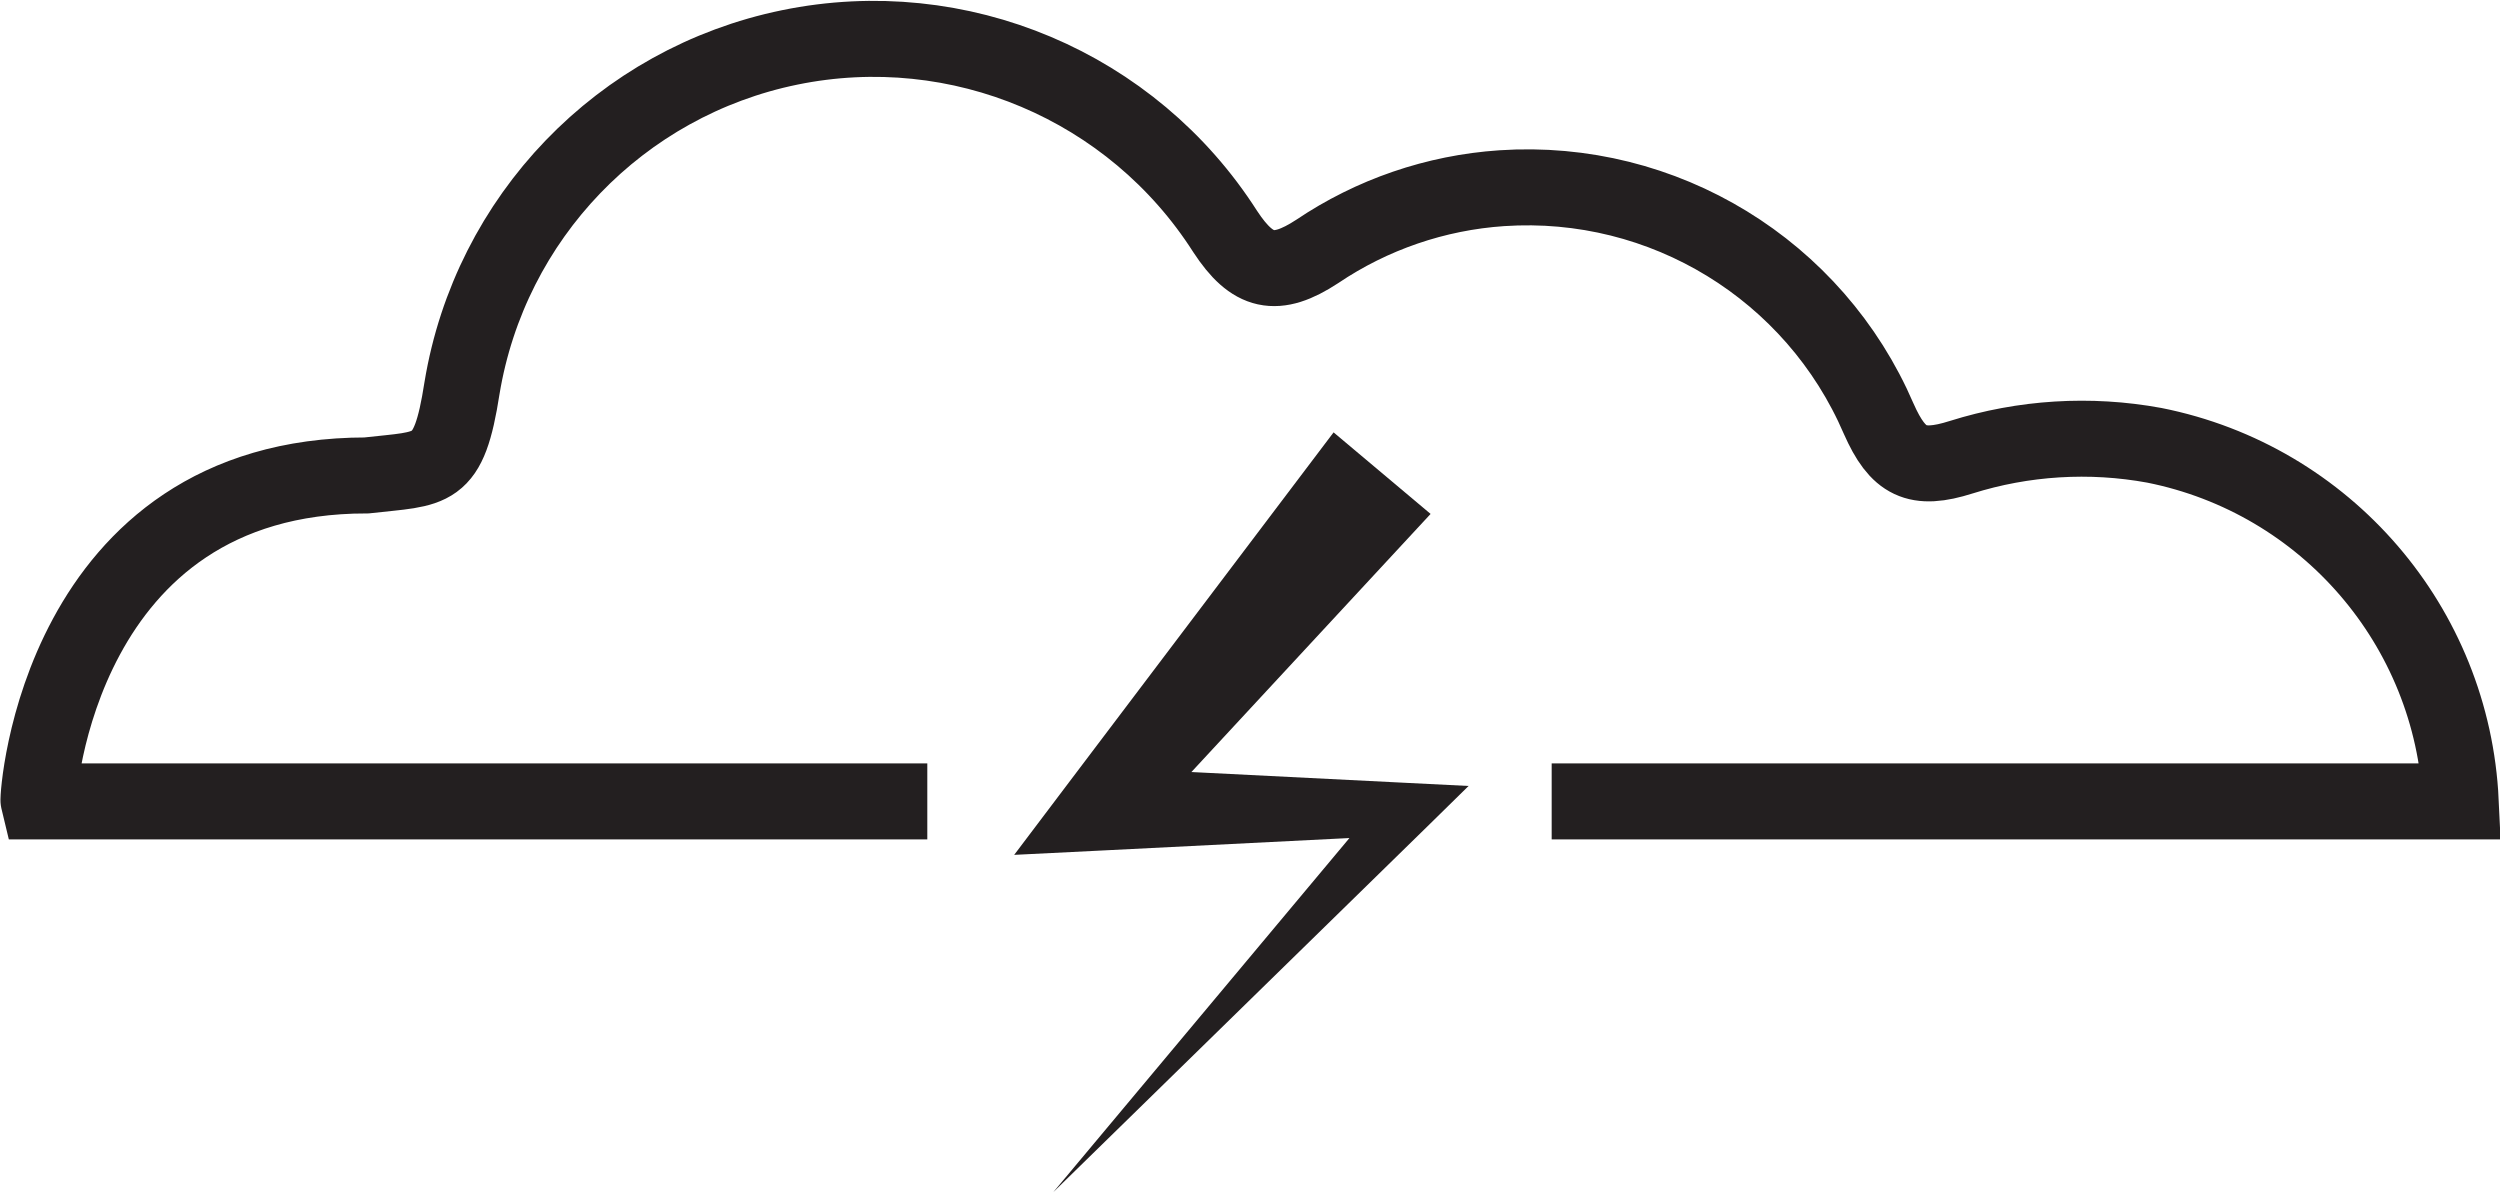
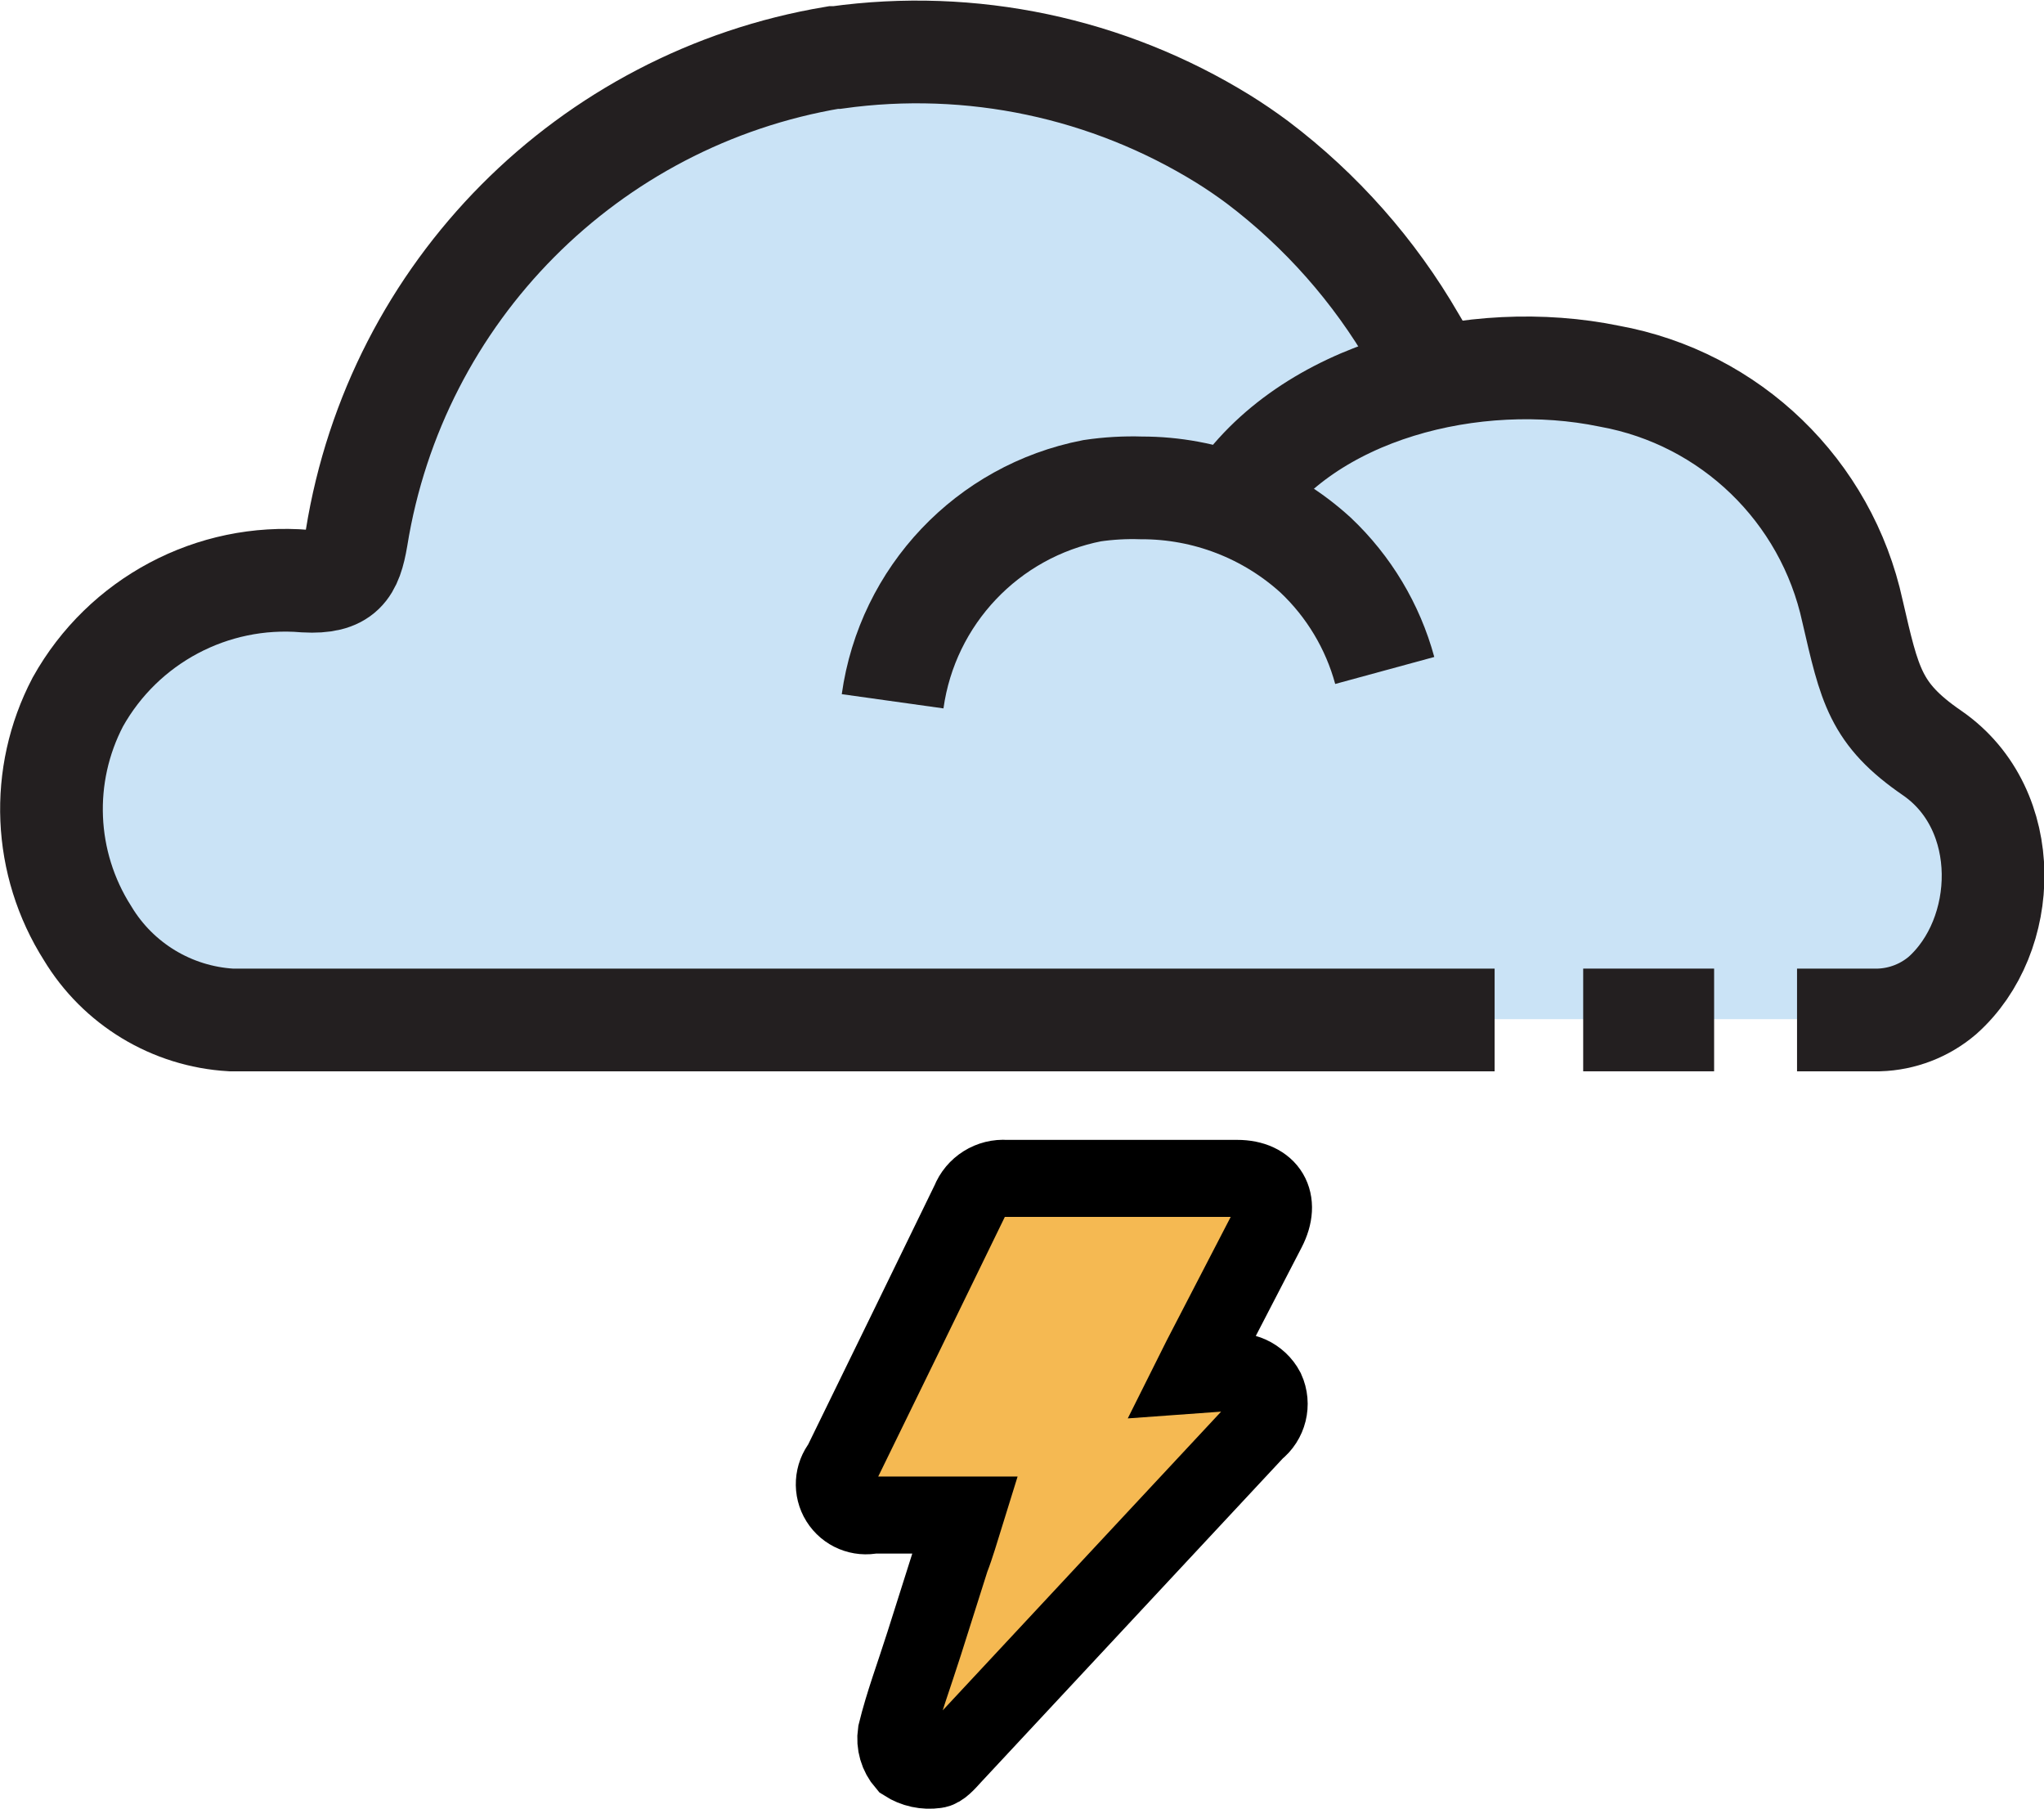
- <svg xmlns="http://www.w3.org/2000/svg" viewBox="0 0 98.7 47.07">
-   <g data-name="Layer 2">
-     <g data-name="Layer 1">
-       <path d="M61.26 31.64h35.89a15.06 15.06 0 0 0-12.1-14.06 15.87 15.87 0 0 0-7.62.47c-1.76.56-2.5.2-3.26-1.52a15.1 15.1 0 0 0-14.88-9.1A14.82 14.82 0 0 0 52 9.93c-1.62 1.06-2.55.86-3.63-.79a16.47 16.47 0 0 0-30.13 6.18c-.53 3.41-1.13 3.15-3.77 3.45-12.16 0-13 12.67-12.95 12.87h35.09" style="fill:none;stroke:#231f20;stroke-miterlimit:10;stroke-width:3px" />
-       <path style="fill:#231f20" d="m56.48 20.29-11.77 12.7-1.25-2.69 12.12.61 2.4.12-1.64 1.61-14.76 14.43 13.24-15.83.76 1.73-12.12.61-3.42.17 2.16-2.86 10.45-13.82 3.83 3.22z" />
+ <svg xmlns="http://www.w3.org/2000/svg" viewBox="0 0 79.62 70.44">
+   <defs>
+     <style>.cls-1{fill:#f5b952;}.cls-2{fill:#cae3f6;}.cls-3,.cls-4{fill:none;stroke-miterlimit:10;}.cls-3{stroke:#000;stroke-width:3px;}.cls-4{stroke:#231f20;stroke-width:4px;}</style>
+   </defs>
+   <g id="Layer_2" data-name="Layer 2">
+     <g id="Layer_1-2" data-name="Layer 1">
+       <path class="cls-1" d="M37.1,68.4C39,66.36,44.93,60,44.93,60h0l4-4.29a1.31,1.31,0,0,0,.39-1.58,1.34,1.34,0,0,0-1.49-.68l-1.38.1.33-.66,2.59-5c.58-1.12.06-2-1.18-2-3,0-6,0-9,0a1.41,1.41,0,0,0-1.42.89c-1.66,3.42-3.33,6.83-5,10.25A1.23,1.23,0,0,0,34,59h3.6c-.19.61-.35,1.18-.56,1.72L36,64c-.39,1.23-.81,2.34-1.09,3.49a1.46,1.46,0,0,0,.34,1.17,1.76,1.76,0,0,0,1.2.26C36.65,68.91,36.9,68.62,37.1,68.4Z" />
+       <path class="cls-2" d="M57.8,39.69H9.08a6.88,6.88,0,0,1-5.53-3.4A9,9,0,0,1,11.94,22.5c1.46.08,1.77-.47,2-1.7A22.53,22.53,0,0,1,32.31,2h.11A22.13,22.13,0,0,1,47.34,5.23c.44.27.87.57,1.31.89a23.3,23.3,0,0,1,6,7l.71,1.21" />
+       <path class="cls-2" d="M34.58,27.22A9.74,9.74,0,0,1,42.27,19a10.64,10.64,0,0,1,1.9-.14,9.81,9.81,0,0,1,6.72,2.64A9.54,9.54,0,0,1,53.56,26" />
+       <path class="cls-2" d="M47.74,19.45c2.82-4.41,9.3-6,14.48-4.95a11.82,11.82,0,0,1,9.38,9.19c.66,2.9.87,4,3.08,5.56,3.14,2.21,2.92,7.15.38,9.49a4,4,0,0,1-2.44.95H55.77" />
+       <line class="cls-2" x1="61.21" y1="39.69" x2="66.26" y2="39.69" />
+       <path class="cls-3" d="M37.1,68.4C39,66.36,44.93,60,44.93,60h0l4-4.29a1.31,1.31,0,0,0,.39-1.58,1.34,1.34,0,0,0-1.49-.68l-1.38.1.33-.66,2.59-5c.58-1.12.06-2-1.18-2-3,0-6,0-9,0a1.41,1.41,0,0,0-1.42.89c-1.66,3.42-3.33,6.83-5,10.25A1.23,1.23,0,0,0,34,59h3.6c-.19.61-.35,1.18-.56,1.72L36,64c-.39,1.23-.81,2.34-1.09,3.49a1.46,1.46,0,0,0,.34,1.17,1.76,1.76,0,0,0,1.2.26C36.65,68.91,36.9,68.62,37.1,68.4Z" />
+       <path class="cls-4" d="M58.22,39.72H9a7,7,0,0,1-5.59-3.38,9,9,0,0,1-.38-9,9.25,9.25,0,0,1,8.86-4.71c1.48.08,1.79-.46,2-1.69A22.6,22.6,0,0,1,32.47,2.24h.12A22.69,22.69,0,0,1,47.66,5.42q.66.41,1.32.9a23.26,23.26,0,0,1,6.11,6.91l.71,1.2" />
+       <path class="cls-4" d="M34.77,27.31a9.73,9.73,0,0,1,7.77-8.2A10.79,10.79,0,0,1,44.46,19a10.05,10.05,0,0,1,6.79,2.62,9.68,9.68,0,0,1,2.69,4.49" />
+       <path class="cls-4" d="M48.06,19.57c2.85-4.38,9.4-6,14.63-4.92a11.85,11.85,0,0,1,9.47,9.15c.67,2.89.88,4,3.11,5.53,3.18,2.2,3,7.12.39,9.44a4,4,0,0,1-2.47.95H70" />
+       <line class="cls-4" x1="61.67" y1="39.72" x2="66.77" y2="39.72" />
    </g>
  </g>
</svg>
